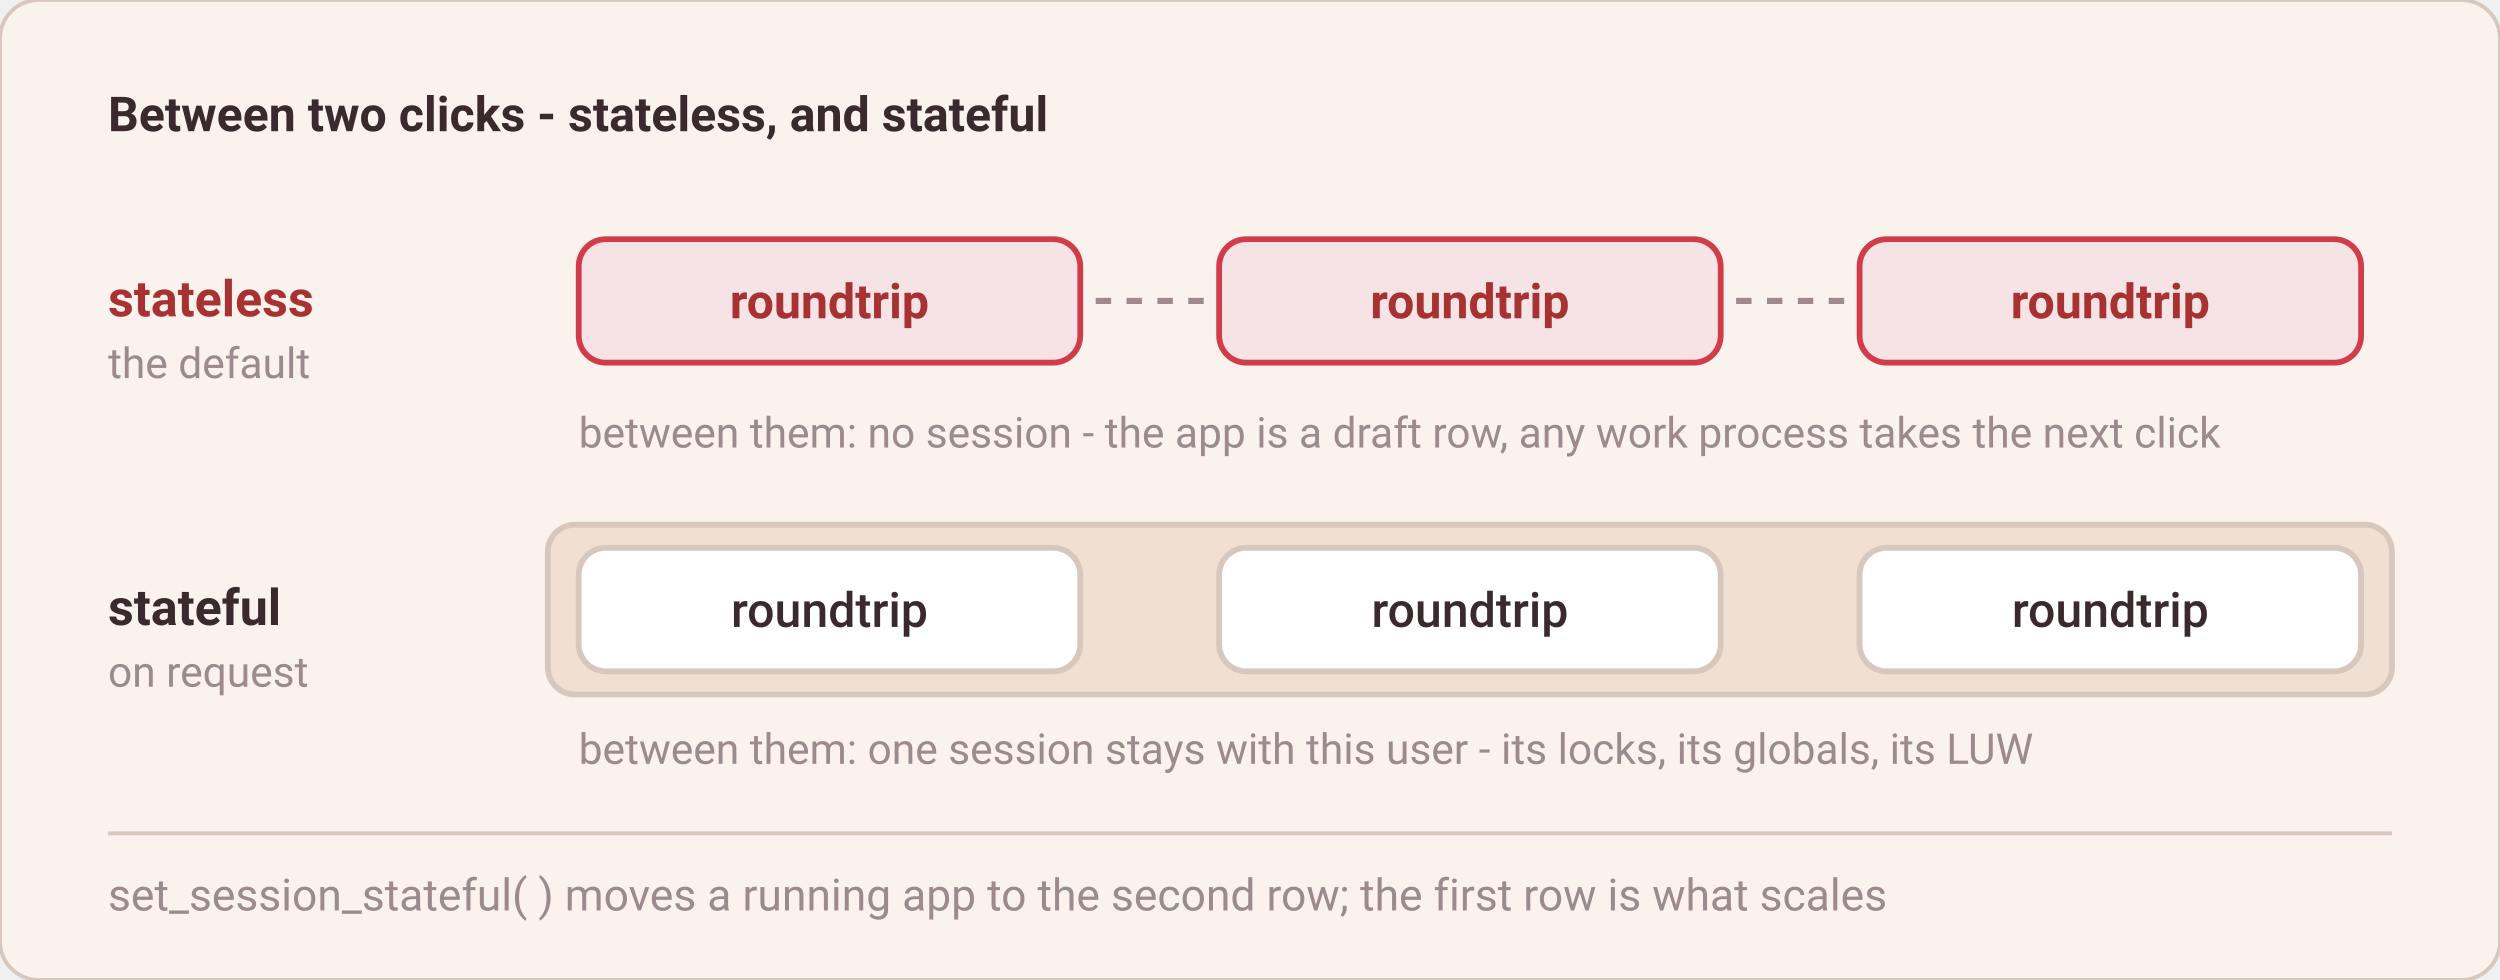
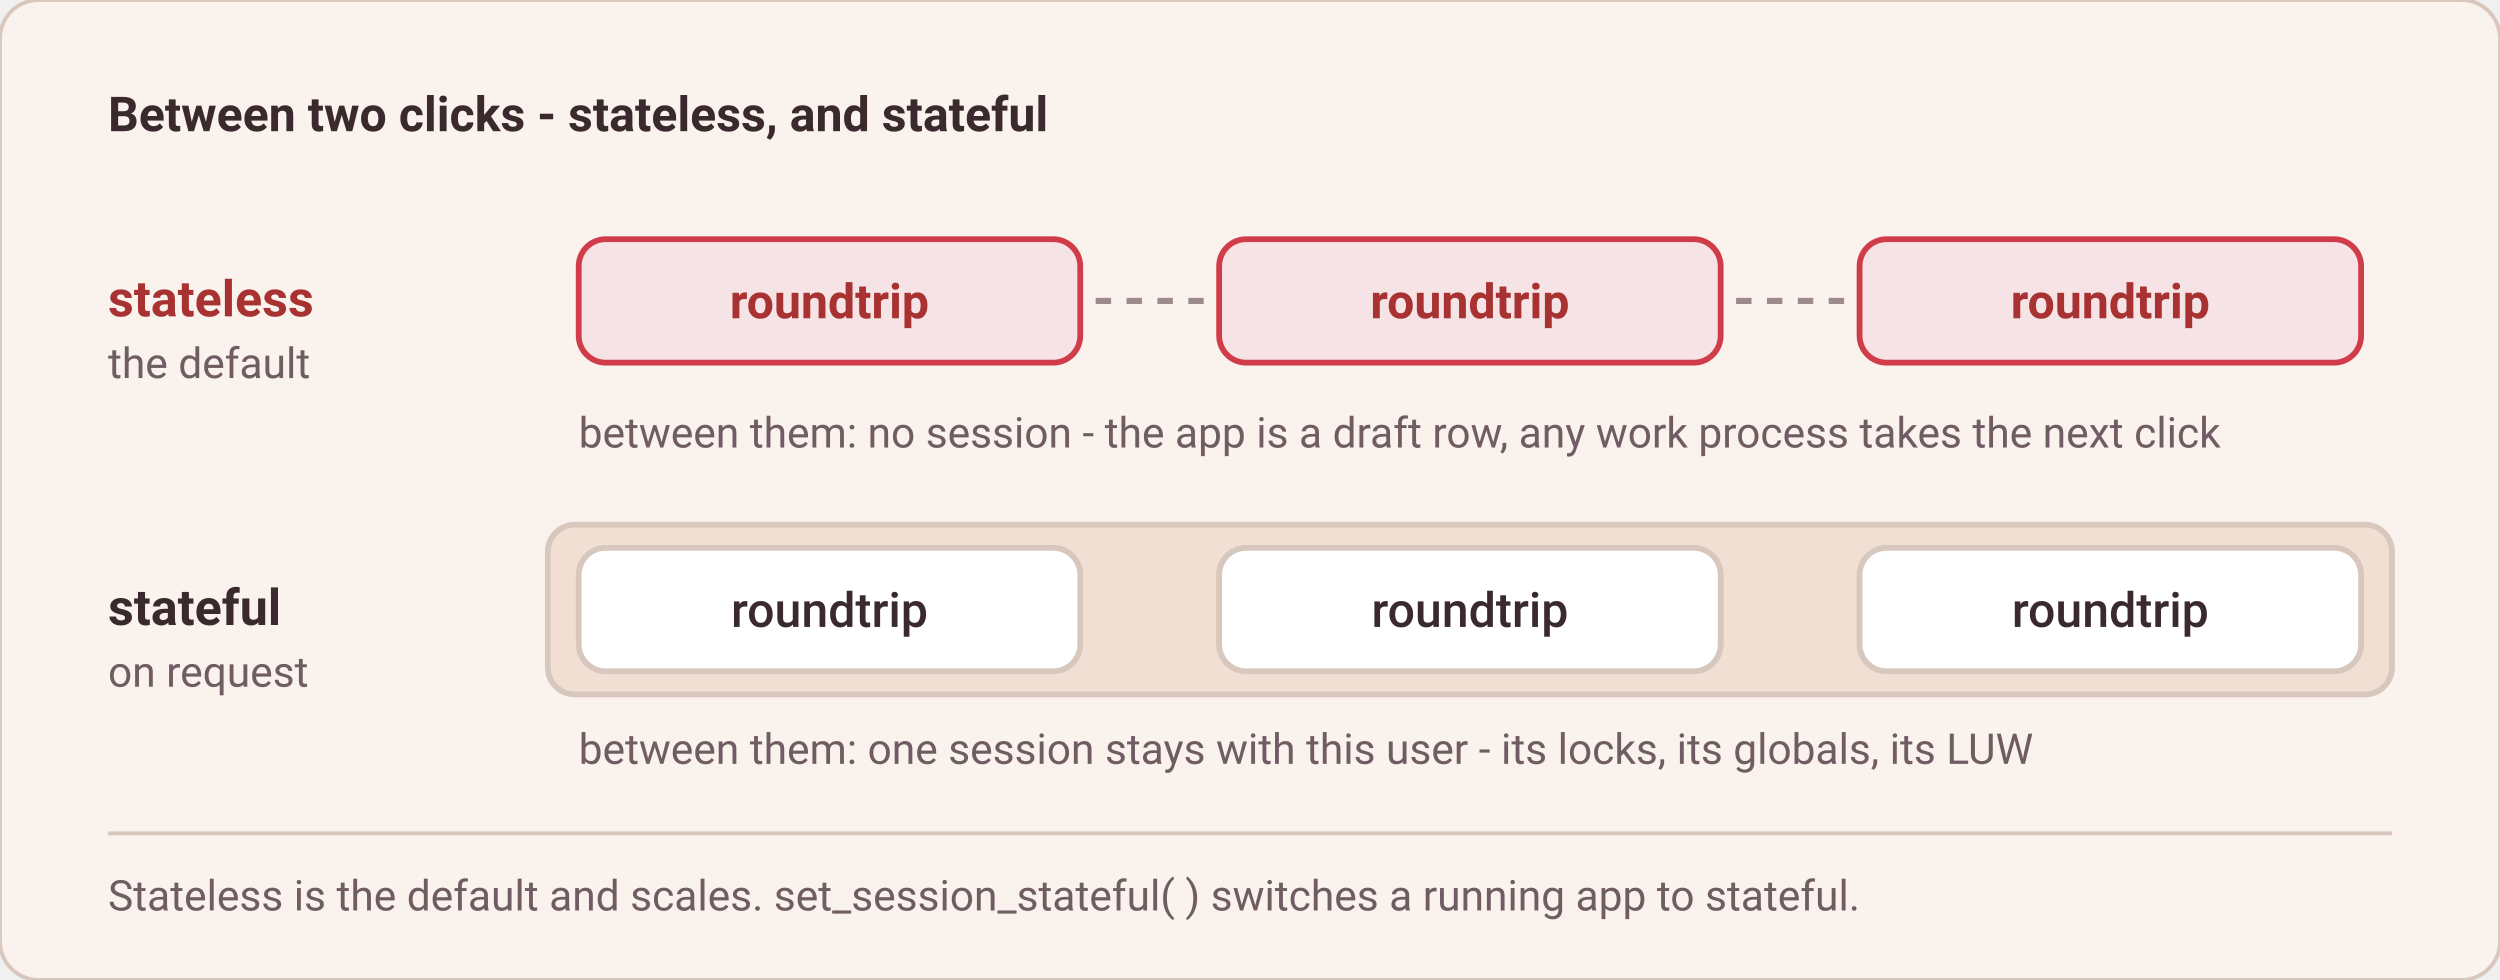
<svg xmlns="http://www.w3.org/2000/svg" viewBox="0 0 648 254" width="648" height="254" role="img">
-   <style data-dark="">@media (prefers-color-scheme:dark){[fill="#FAF2EC"]{fill:#172033}[fill="#F0DFD2"]{fill:#1e2940}[fill="#FFFFFF"]{fill:#0f1522}[fill="#3A2A2E"]{fill:#f1f4f9}[fill="#9C8A8E"]{fill:#9aa4b5}[fill="#F6E3E5"]{fill:#3a1d22}[fill="#D03C4A"]{fill:#f0606d}[fill="#A83232"]{fill:#ff8a95}[stroke="#D8C7BC"]{stroke:#34405a}[stroke="#9C8A8E"]{stroke:#6b778c}[stroke="#D03C4A"]{stroke:#f0606d}}</style>
+   <style data-dark="">@media (prefers-color-scheme:dark){[fill="#FAF2EC"]{fill:#172033}[fill="#F0DFD2"]{fill:#1e2940}[fill="#FFFFFF"]{fill:#0f1522}[fill="#3A2A2E"]{fill:#f1f4f9}[fill="#6F5D63"]{fill:#9aa4b5}[fill="#F6E3E5"]{fill:#3a1d22}[fill="#D03C4A"]{fill:#f0606d}[fill="#A83232"]{fill:#ff8a95}[stroke="#D8C7BC"]{stroke:#34405a}[stroke="#9C8A8E"]{stroke:#6b778c}[stroke="#D03C4A"]{stroke:#f0606d}}</style>
  <defs>
    <marker id="am" viewBox="0 0 10 10" refX="9" refY="5" markerWidth="6" markerHeight="6" orient="auto">
-       <path d="M0 0 L10 5 L0 10 z" fill="#9C8A8E" />
+       <path d="M0 0 L10 5 L0 10 z" fill="#6F5D63" />
    </marker>
    <marker id="ar" viewBox="0 0 10 10" refX="9" refY="5" markerWidth="6" markerHeight="6" orient="auto">
      <path d="M0 0 L10 5 L0 10 z" fill="#D03C4A" />
    </marker>
  </defs>
  <rect width="648" height="254" rx="10" fill="#FAF2EC" stroke="#D8C7BC" />
  <text x="28" y="34" font-family="-apple-system,BlinkMacSystemFont,'Segoe UI',Roboto,'Helvetica Neue',Arial,sans-serif" font-size="12.5" fill="#3A2A2E" font-weight="700" text-anchor="start">Between two clicks - stateless, and stateful</text>
  <text x="28" y="82" font-family="-apple-system,BlinkMacSystemFont,'Segoe UI',Roboto,'Helvetica Neue',Arial,sans-serif" font-size="13" fill="#A83232" font-weight="600" text-anchor="start">stateless</text>
-   <text x="28" y="98" font-family="-apple-system,BlinkMacSystemFont,'Segoe UI',Roboto,'Helvetica Neue',Arial,sans-serif" font-size="11" fill="#9C8A8E" font-weight="400" text-anchor="start">the default</text>
+   <text x="28" y="98" font-family="-apple-system,BlinkMacSystemFont,'Segoe UI',Roboto,'Helvetica Neue',Arial,sans-serif" font-size="11" fill="#6F5D63" font-weight="400" text-anchor="start">the default</text>
  <rect x="150" y="62" width="130" height="32" rx="7" fill="#F6E3E5" stroke="#D03C4A" stroke-width="1.5" />
  <text x="215" y="82.5" font-family="-apple-system,BlinkMacSystemFont,'Segoe UI',Roboto,'Helvetica Neue',Arial,sans-serif" font-size="12.5" fill="#A83232" font-weight="600" text-anchor="middle">roundtrip</text>
  <line x1="284" y1="78" x2="312" y2="78" stroke="#9C8A8E" stroke-width="1.6" stroke-dasharray="4 4" />
  <rect x="316" y="62" width="130" height="32" rx="7" fill="#F6E3E5" stroke="#D03C4A" stroke-width="1.5" />
  <text x="381" y="82.5" font-family="-apple-system,BlinkMacSystemFont,'Segoe UI',Roboto,'Helvetica Neue',Arial,sans-serif" font-size="12.5" fill="#A83232" font-weight="600" text-anchor="middle">roundtrip</text>
  <line x1="450" y1="78" x2="478" y2="78" stroke="#9C8A8E" stroke-width="1.6" stroke-dasharray="4 4" />
  <rect x="482" y="62" width="130" height="32" rx="7" fill="#F6E3E5" stroke="#D03C4A" stroke-width="1.5" />
  <text x="547" y="82.5" font-family="-apple-system,BlinkMacSystemFont,'Segoe UI',Roboto,'Helvetica Neue',Arial,sans-serif" font-size="12.5" fill="#A83232" font-weight="600" text-anchor="middle">roundtrip</text>
-   <text x="150" y="116" font-family="-apple-system,BlinkMacSystemFont,'Segoe UI',Roboto,'Helvetica Neue',Arial,sans-serif" font-size="11" fill="#9C8A8E" font-weight="400" text-anchor="start">between them: no session - the app is a draft row, any work process takes the next click</text>
+   <text x="150" y="116" font-family="-apple-system,BlinkMacSystemFont,'Segoe UI',Roboto,'Helvetica Neue',Arial,sans-serif" font-size="11" fill="#6F5D63" font-weight="400" text-anchor="start">between them: no session - the app is a draft row, any work process takes the next click</text>
  <text x="28" y="162" font-family="-apple-system,BlinkMacSystemFont,'Segoe UI',Roboto,'Helvetica Neue',Arial,sans-serif" font-size="13" fill="#3A2A2E" font-weight="600" text-anchor="start">stateful</text>
-   <text x="28" y="178" font-family="-apple-system,BlinkMacSystemFont,'Segoe UI',Roboto,'Helvetica Neue',Arial,sans-serif" font-size="11" fill="#9C8A8E" font-weight="400" text-anchor="start">on request</text>
+   <text x="28" y="178" font-family="-apple-system,BlinkMacSystemFont,'Segoe UI',Roboto,'Helvetica Neue',Arial,sans-serif" font-size="11" fill="#6F5D63" font-weight="400" text-anchor="start">on request</text>
  <rect x="142" y="136" width="478" height="44" rx="7" fill="#F0DFD2" stroke="#D8C7BC" stroke-width="1.5" />
  <rect x="150" y="142" width="130" height="32" rx="7" fill="#FFFFFF" stroke="#D8C7BC" stroke-width="1.5" />
  <text x="215" y="162.5" font-family="-apple-system,BlinkMacSystemFont,'Segoe UI',Roboto,'Helvetica Neue',Arial,sans-serif" font-size="12.5" fill="#3A2A2E" font-weight="500" text-anchor="middle">roundtrip</text>
  <rect x="316" y="142" width="130" height="32" rx="7" fill="#FFFFFF" stroke="#D8C7BC" stroke-width="1.5" />
  <text x="381" y="162.5" font-family="-apple-system,BlinkMacSystemFont,'Segoe UI',Roboto,'Helvetica Neue',Arial,sans-serif" font-size="12.5" fill="#3A2A2E" font-weight="500" text-anchor="middle">roundtrip</text>
  <rect x="482" y="142" width="130" height="32" rx="7" fill="#FFFFFF" stroke="#D8C7BC" stroke-width="1.5" />
  <text x="547" y="162.5" font-family="-apple-system,BlinkMacSystemFont,'Segoe UI',Roboto,'Helvetica Neue',Arial,sans-serif" font-size="12.5" fill="#3A2A2E" font-weight="500" text-anchor="middle">roundtrip</text>
-   <text x="150" y="198" font-family="-apple-system,BlinkMacSystemFont,'Segoe UI',Roboto,'Helvetica Neue',Arial,sans-serif" font-size="11" fill="#9C8A8E" font-weight="400" text-anchor="start">between them: one session stays with this user - its locks, its globals, its LUW</text>
+   <text x="150" y="198" font-family="-apple-system,BlinkMacSystemFont,'Segoe UI',Roboto,'Helvetica Neue',Arial,sans-serif" font-size="11" fill="#6F5D63" font-weight="400" text-anchor="start">between them: one session stays with this user - its locks, its globals, its LUW</text>
  <line x1="28" y1="216" x2="620" y2="216" stroke="#D8C7BC" />
-   <text x="28" y="236" font-family="-apple-system,BlinkMacSystemFont,'Segoe UI',Roboto,'Helvetica Neue',Arial,sans-serif" font-size="11.5" fill="#9C8A8E" font-weight="400" text-anchor="start">set_session_stateful( ) moves a running app to the second row; the first row is what scales</text>
+   <text x="28" y="236" font-family="-apple-system,BlinkMacSystemFont,'Segoe UI',Roboto,'Helvetica Neue',Arial,sans-serif" font-size="11" fill="#6F5D63" font-weight="400" text-anchor="start">Stateless is the default and scales. set_session_stateful( ) switches a running app to stateful.</text>
</svg>
